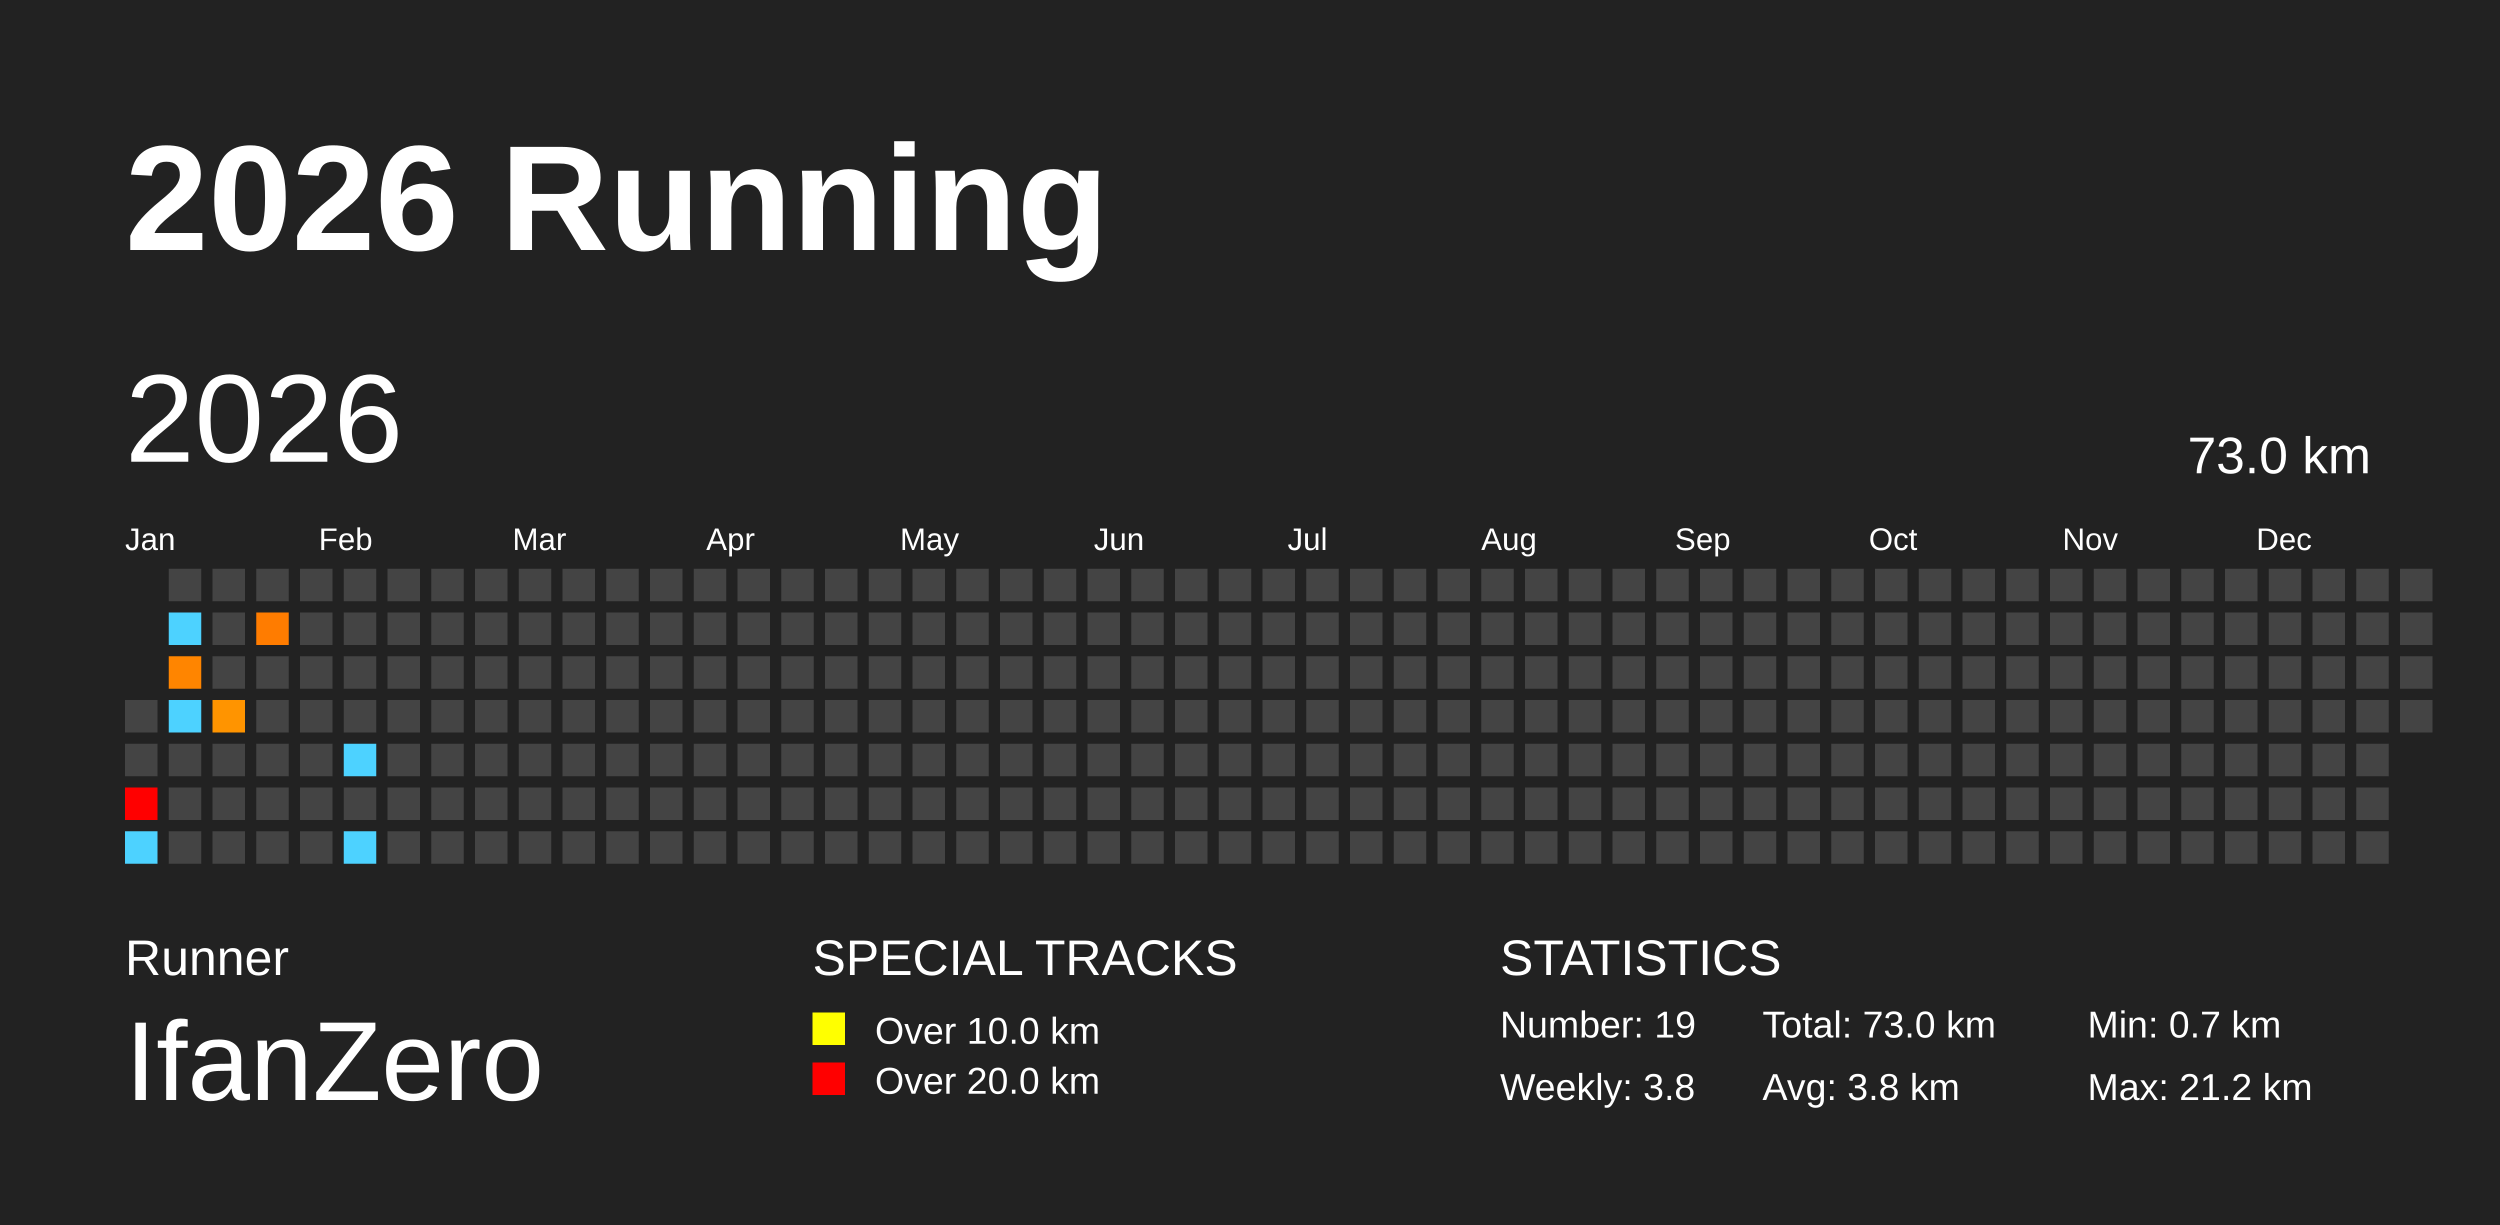
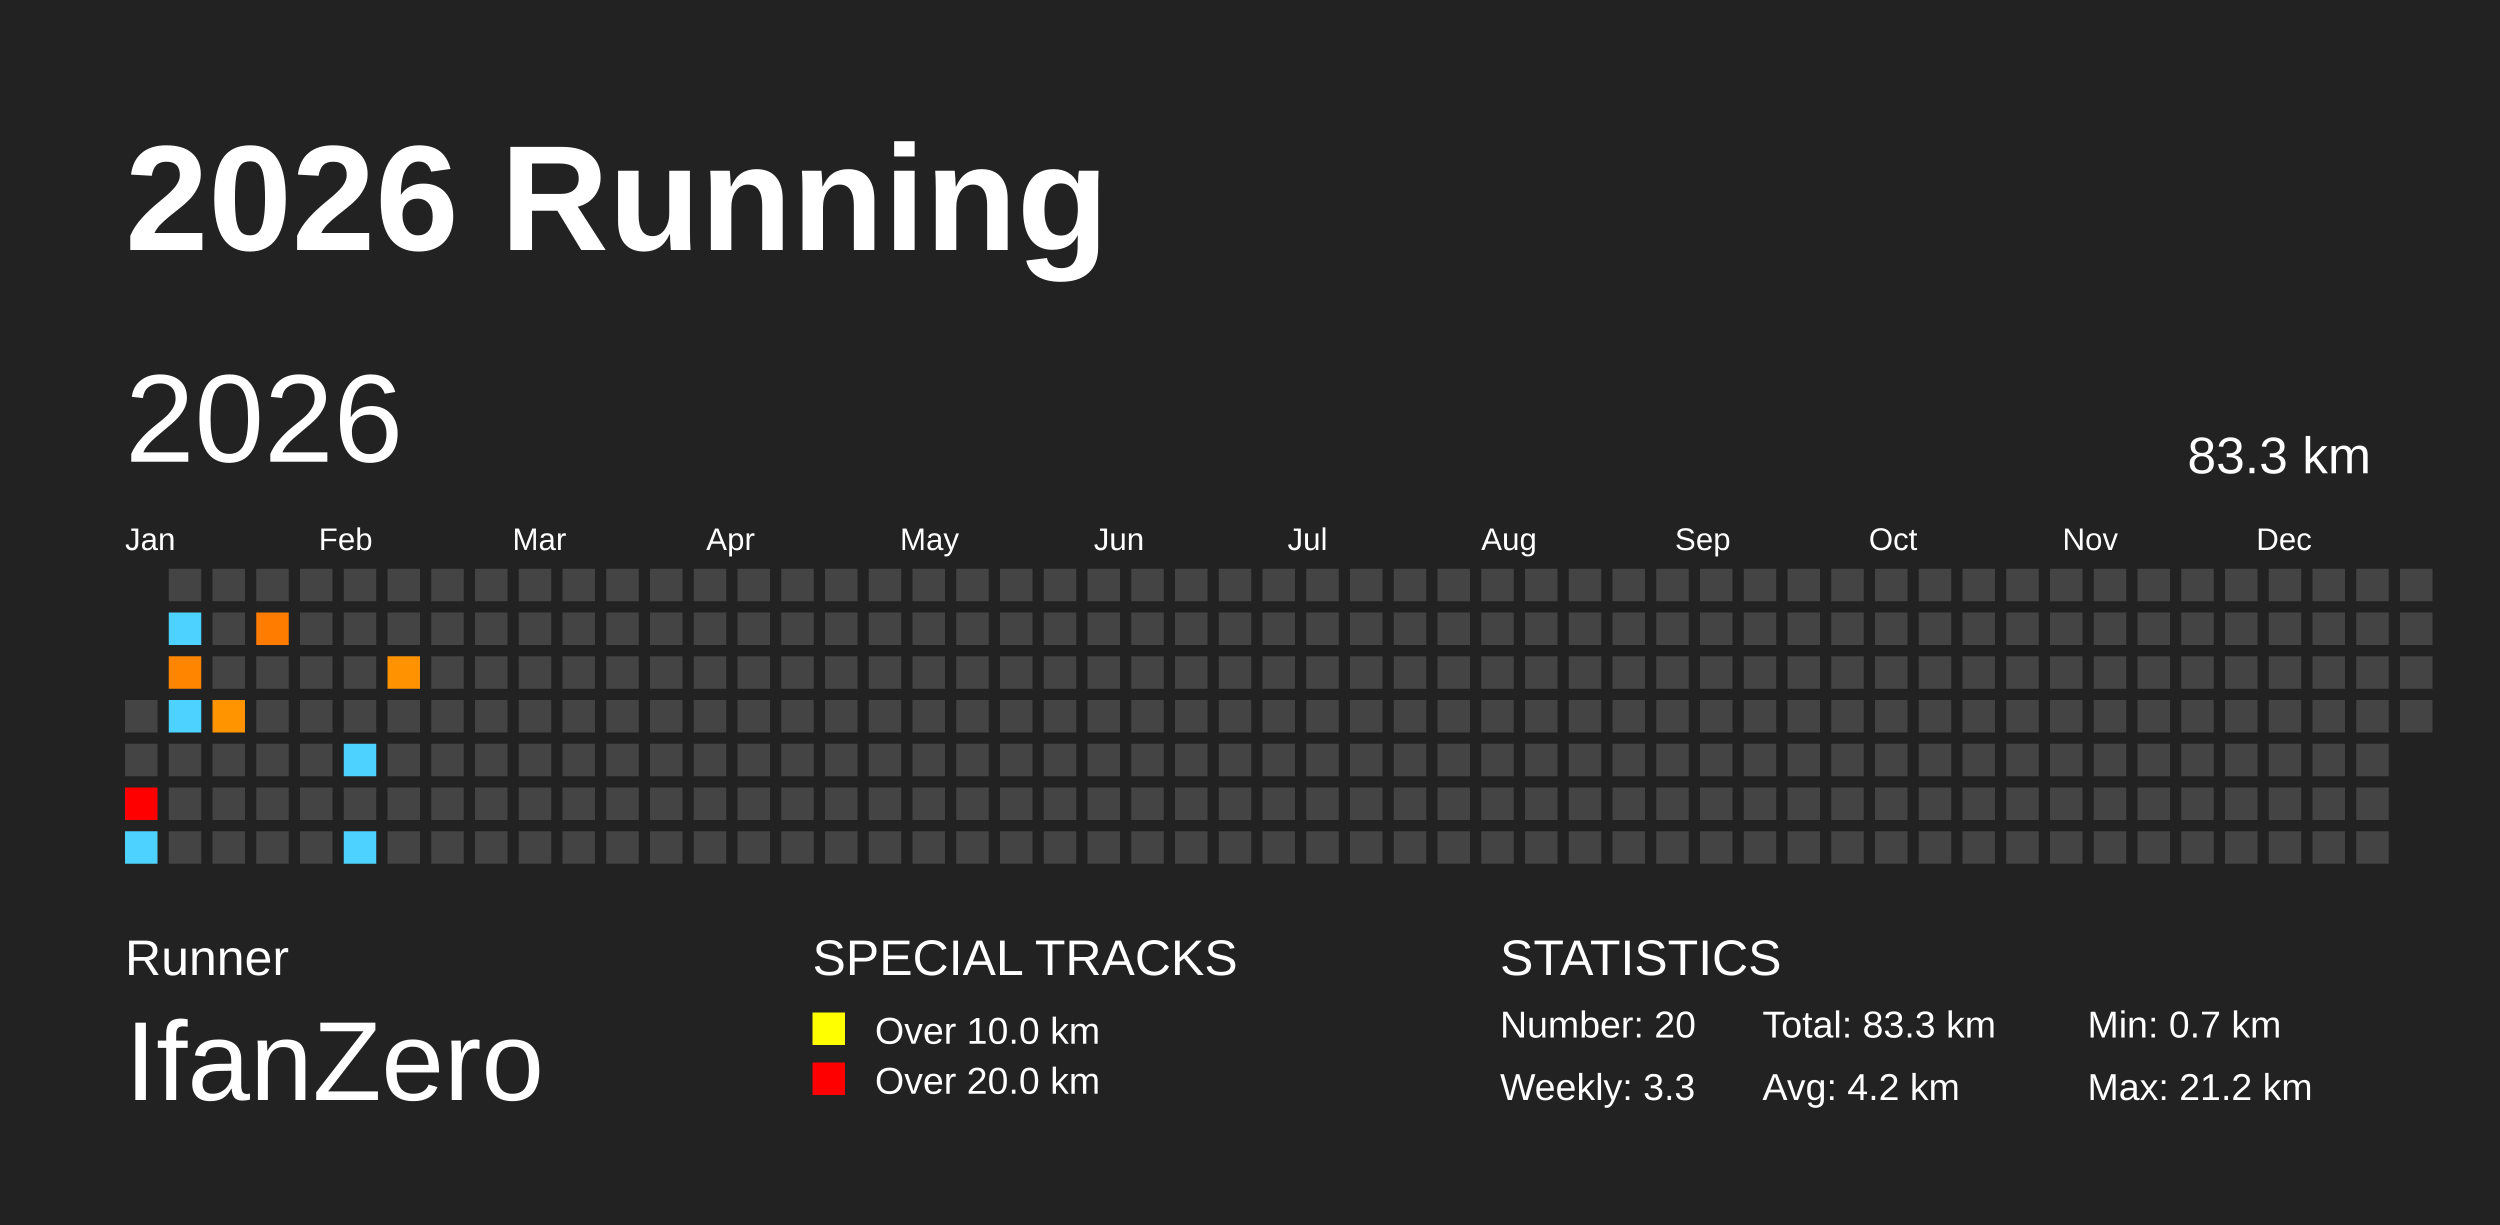
<svg xmlns="http://www.w3.org/2000/svg" baseProfile="full" height="98mm" version="1.1" viewBox="0,0,200,98" width="200mm">
  <defs />
  <rect fill="#222222" height="98" width="200" x="0" y="0" />
  <text fill="#FFFFFF" style="font-size:12px; font-family:Arial; font-weight:bold;" x="10" y="20">2026 Running</text>
  <text fill="#FFFFFF" style="font-size:4px; font-family:Arial" x="10" y="78">Runner</text>
  <text fill="#FFFFFF" style="font-size:9px; font-family:Arial" x="10" y="88">IfanZero</text>
  <text fill="#FFFFFF" style="font-size:4px; font-family:Arial" x="65" y="78">SPECIAL TRACKS</text>
  <rect fill="yellow" height="2.6" width="2.6" x="65" y="81" />
  <text fill="#FFFFFF" style="font-size:3px; font-family:Arial" x="70" y="83.5">Over 10.0 km</text>
  <rect fill="red" height="2.6" width="2.6" x="65" y="85" />
  <text fill="#FFFFFF" style="font-size:3px; font-family:Arial" x="70" y="87.5">Over 20.0 km</text>
  <text fill="#FFFFFF" style="font-size:4px; font-family:Arial" x="120" y="78">STATISTICS</text>
-   <text fill="#FFFFFF" style="font-size:3px; font-family:Arial" x="120" y="83">Number: 19</text>
-   <text fill="#FFFFFF" style="font-size:3px; font-family:Arial" x="120" y="88">Weekly: 3.8</text>
-   <text fill="#FFFFFF" style="font-size:3px; font-family:Arial" x="141" y="83">Total: 73.0 km</text>
-   <text fill="#FFFFFF" style="font-size:3px; font-family:Arial" x="141" y="88">Avg: 3.8 km</text>
+   <text fill="#FFFFFF" style="font-size:3px; font-family:Arial" x="120" y="83">Number: 20</text>
+   <text fill="#FFFFFF" style="font-size:3px; font-family:Arial" x="120" y="88">Weekly: 3.3</text>
+   <text fill="#FFFFFF" style="font-size:3px; font-family:Arial" x="141" y="83">Total: 83.3 km</text>
+   <text fill="#FFFFFF" style="font-size:3px; font-family:Arial" x="141" y="88">Avg: 4.2 km</text>
  <text fill="#FFFFFF" style="font-size:3px; font-family:Arial" x="167" y="83">Min: 0.7 km</text>
  <text fill="#FFFFFF" style="font-size:3px; font-family:Arial" x="167" y="88">Max: 21.2 km</text>
  <text dominant-baseline="hanging" fill="#FFFFFF" style="font-size:10.0px; font-family:Arial;" x="10" y="30">2026</text>
-   <text dominant-baseline="hanging" fill="#FFFFFF" style="font-size:4.125px; font-family:Arial;" x="175" y="35">73.0 km</text>
+   <text dominant-baseline="hanging" fill="#FFFFFF" style="font-size:4.125px; font-family:Arial;" x="175" y="35">83.3 km</text>
  <text fill="#FFFFFF" style="font-size:2.5px; font-family:Arial" x="10.0" y="44">Jan</text>
  <text fill="#FFFFFF" style="font-size:2.5px; font-family:Arial" x="25.5" y="44">Feb</text>
  <text fill="#FFFFFF" style="font-size:2.5px; font-family:Arial" x="41.0" y="44">Mar</text>
  <text fill="#FFFFFF" style="font-size:2.5px; font-family:Arial" x="56.5" y="44">Apr</text>
  <text fill="#FFFFFF" style="font-size:2.5px; font-family:Arial" x="72.0" y="44">May</text>
  <text fill="#FFFFFF" style="font-size:2.5px; font-family:Arial" x="87.5" y="44">Jun</text>
  <text fill="#FFFFFF" style="font-size:2.5px; font-family:Arial" x="103.0" y="44">Jul</text>
  <text fill="#FFFFFF" style="font-size:2.5px; font-family:Arial" x="118.5" y="44">Aug</text>
  <text fill="#FFFFFF" style="font-size:2.5px; font-family:Arial" x="134.0" y="44">Sep</text>
  <text fill="#FFFFFF" style="font-size:2.5px; font-family:Arial" x="149.5" y="44">Oct</text>
  <text fill="#FFFFFF" style="font-size:2.5px; font-family:Arial" x="165.0" y="44">Nov</text>
  <text fill="#FFFFFF" style="font-size:2.5px; font-family:Arial" x="180.5" y="44">Dec</text>
  <rect fill="#444444" height="2.6" width="2.6" x="10.0" y="56.0" />
  <rect fill="#444444" height="2.6" width="2.6" x="10.0" y="59.5" />
  <rect fill="red" height="2.6" width="2.6" x="10.0" y="63.0" />
  <rect fill="#4dd2ff" height="2.6" width="2.6" x="10.0" y="66.5" />
  <rect fill="#444444" height="2.6" width="2.6" x="13.5" y="45.5" />
  <rect fill="#4dd2ff" height="2.6" width="2.6" x="13.5" y="49.0" />
  <rect fill="#ff8500" height="2.6" width="2.6" x="13.5" y="52.5" />
  <rect fill="#4dd2ff" height="2.6" width="2.6" x="13.5" y="56.0" />
  <rect fill="#444444" height="2.6" width="2.6" x="13.5" y="59.5" />
  <rect fill="#444444" height="2.6" width="2.6" x="13.5" y="63.0" />
  <rect fill="#444444" height="2.6" width="2.6" x="13.5" y="66.5" />
  <rect fill="#444444" height="2.6" width="2.6" x="17.0" y="45.5" />
  <rect fill="#444444" height="2.6" width="2.6" x="17.0" y="49.0" />
  <rect fill="#444444" height="2.6" width="2.6" x="17.0" y="52.5" />
  <rect fill="#ff9400" height="2.6" width="2.6" x="17.0" y="56.0" />
  <rect fill="#444444" height="2.6" width="2.6" x="17.0" y="59.5" />
  <rect fill="#444444" height="2.6" width="2.6" x="17.0" y="63.0" />
  <rect fill="#444444" height="2.6" width="2.6" x="17.0" y="66.5" />
  <rect fill="#444444" height="2.6" width="2.6" x="20.5" y="45.5" />
  <rect fill="#ff7c00" height="2.6" width="2.6" x="20.5" y="49.0" />
  <rect fill="#444444" height="2.6" width="2.6" x="20.5" y="52.5" />
  <rect fill="#444444" height="2.6" width="2.6" x="20.5" y="56.0" />
  <rect fill="#444444" height="2.6" width="2.6" x="20.5" y="59.5" />
  <rect fill="#444444" height="2.6" width="2.6" x="20.5" y="63.0" />
  <rect fill="#444444" height="2.6" width="2.6" x="20.5" y="66.5" />
  <rect fill="#444444" height="2.6" width="2.6" x="24.0" y="45.5" />
  <rect fill="#444444" height="2.6" width="2.6" x="24.0" y="49.0" />
  <rect fill="#444444" height="2.6" width="2.6" x="24.0" y="52.5" />
  <rect fill="#444444" height="2.6" width="2.6" x="24.0" y="56.0" />
  <rect fill="#444444" height="2.6" width="2.6" x="24.0" y="59.5" />
  <rect fill="#444444" height="2.6" width="2.6" x="24.0" y="63.0" />
  <rect fill="#444444" height="2.6" width="2.6" x="24.0" y="66.5" />
  <rect fill="#444444" height="2.6" width="2.6" x="27.5" y="45.5" />
  <rect fill="#444444" height="2.6" width="2.6" x="27.5" y="49.0" />
  <rect fill="#444444" height="2.6" width="2.6" x="27.5" y="52.5" />
  <rect fill="#444444" height="2.6" width="2.6" x="27.5" y="56.0" />
  <rect fill="#4dd2ff" height="2.6" width="2.6" x="27.5" y="59.5" />
  <rect fill="#444444" height="2.6" width="2.6" x="27.5" y="63.0" />
  <rect fill="#4dd2ff" height="2.6" width="2.6" x="27.5" y="66.5" />
  <rect fill="#444444" height="2.6" width="2.6" x="31.0" y="45.5" />
  <rect fill="#444444" height="2.6" width="2.6" x="31.0" y="49.0" />
-   <rect fill="#444444" height="2.6" width="2.6" x="31.0" y="52.5" />
+   <rect fill="#ff9200" height="2.6" width="2.6" x="31.0" y="52.5" />
  <rect fill="#444444" height="2.6" width="2.6" x="31.0" y="56.0" />
  <rect fill="#444444" height="2.6" width="2.6" x="31.0" y="59.5" />
  <rect fill="#444444" height="2.6" width="2.6" x="31.0" y="63.0" />
  <rect fill="#444444" height="2.6" width="2.6" x="31.0" y="66.5" />
  <rect fill="#444444" height="2.6" width="2.6" x="34.5" y="45.5" />
  <rect fill="#444444" height="2.6" width="2.6" x="34.5" y="49.0" />
  <rect fill="#444444" height="2.6" width="2.6" x="34.5" y="52.5" />
  <rect fill="#444444" height="2.6" width="2.6" x="34.5" y="56.0" />
  <rect fill="#444444" height="2.6" width="2.6" x="34.5" y="59.5" />
  <rect fill="#444444" height="2.6" width="2.6" x="34.5" y="63.0" />
  <rect fill="#444444" height="2.6" width="2.6" x="34.5" y="66.5" />
  <rect fill="#444444" height="2.6" width="2.6" x="38.0" y="45.5" />
  <rect fill="#444444" height="2.6" width="2.6" x="38.0" y="49.0" />
  <rect fill="#444444" height="2.6" width="2.6" x="38.0" y="52.5" />
  <rect fill="#444444" height="2.6" width="2.6" x="38.0" y="56.0" />
  <rect fill="#444444" height="2.6" width="2.6" x="38.0" y="59.5" />
  <rect fill="#444444" height="2.6" width="2.6" x="38.0" y="63.0" />
  <rect fill="#444444" height="2.6" width="2.6" x="38.0" y="66.5" />
  <rect fill="#444444" height="2.6" width="2.6" x="41.5" y="45.5" />
  <rect fill="#444444" height="2.6" width="2.6" x="41.5" y="49.0" />
  <rect fill="#444444" height="2.6" width="2.6" x="41.5" y="52.5" />
  <rect fill="#444444" height="2.6" width="2.6" x="41.5" y="56.0" />
  <rect fill="#444444" height="2.6" width="2.6" x="41.5" y="59.5" />
  <rect fill="#444444" height="2.6" width="2.6" x="41.5" y="63.0" />
  <rect fill="#444444" height="2.6" width="2.6" x="41.5" y="66.5" />
  <rect fill="#444444" height="2.6" width="2.6" x="45.0" y="45.5" />
  <rect fill="#444444" height="2.6" width="2.6" x="45.0" y="49.0" />
  <rect fill="#444444" height="2.6" width="2.6" x="45.0" y="52.5" />
  <rect fill="#444444" height="2.6" width="2.6" x="45.0" y="56.0" />
  <rect fill="#444444" height="2.6" width="2.6" x="45.0" y="59.5" />
  <rect fill="#444444" height="2.6" width="2.6" x="45.0" y="63.0" />
  <rect fill="#444444" height="2.6" width="2.6" x="45.0" y="66.5" />
  <rect fill="#444444" height="2.6" width="2.6" x="48.5" y="45.5" />
  <rect fill="#444444" height="2.6" width="2.6" x="48.5" y="49.0" />
  <rect fill="#444444" height="2.6" width="2.6" x="48.5" y="52.5" />
  <rect fill="#444444" height="2.6" width="2.6" x="48.5" y="56.0" />
  <rect fill="#444444" height="2.6" width="2.6" x="48.5" y="59.5" />
  <rect fill="#444444" height="2.6" width="2.6" x="48.5" y="63.0" />
  <rect fill="#444444" height="2.6" width="2.6" x="48.5" y="66.5" />
  <rect fill="#444444" height="2.6" width="2.6" x="52.0" y="45.5" />
  <rect fill="#444444" height="2.6" width="2.6" x="52.0" y="49.0" />
  <rect fill="#444444" height="2.6" width="2.6" x="52.0" y="52.5" />
  <rect fill="#444444" height="2.6" width="2.6" x="52.0" y="56.0" />
  <rect fill="#444444" height="2.6" width="2.6" x="52.0" y="59.5" />
  <rect fill="#444444" height="2.6" width="2.6" x="52.0" y="63.0" />
  <rect fill="#444444" height="2.6" width="2.6" x="52.0" y="66.5" />
  <rect fill="#444444" height="2.6" width="2.6" x="55.5" y="45.5" />
  <rect fill="#444444" height="2.6" width="2.6" x="55.5" y="49.0" />
  <rect fill="#444444" height="2.6" width="2.6" x="55.5" y="52.5" />
  <rect fill="#444444" height="2.6" width="2.6" x="55.5" y="56.0" />
  <rect fill="#444444" height="2.6" width="2.6" x="55.5" y="59.5" />
  <rect fill="#444444" height="2.6" width="2.6" x="55.5" y="63.0" />
  <rect fill="#444444" height="2.6" width="2.6" x="55.5" y="66.5" />
  <rect fill="#444444" height="2.6" width="2.6" x="59.0" y="45.5" />
  <rect fill="#444444" height="2.6" width="2.6" x="59.0" y="49.0" />
  <rect fill="#444444" height="2.6" width="2.6" x="59.0" y="52.5" />
  <rect fill="#444444" height="2.6" width="2.6" x="59.0" y="56.0" />
  <rect fill="#444444" height="2.6" width="2.6" x="59.0" y="59.5" />
  <rect fill="#444444" height="2.6" width="2.6" x="59.0" y="63.0" />
  <rect fill="#444444" height="2.6" width="2.6" x="59.0" y="66.5" />
  <rect fill="#444444" height="2.6" width="2.6" x="62.5" y="45.5" />
  <rect fill="#444444" height="2.6" width="2.6" x="62.5" y="49.0" />
  <rect fill="#444444" height="2.6" width="2.6" x="62.5" y="52.5" />
  <rect fill="#444444" height="2.6" width="2.6" x="62.5" y="56.0" />
  <rect fill="#444444" height="2.6" width="2.6" x="62.5" y="59.5" />
  <rect fill="#444444" height="2.6" width="2.6" x="62.5" y="63.0" />
  <rect fill="#444444" height="2.6" width="2.6" x="62.5" y="66.5" />
  <rect fill="#444444" height="2.6" width="2.6" x="66.0" y="45.5" />
  <rect fill="#444444" height="2.6" width="2.6" x="66.0" y="49.0" />
  <rect fill="#444444" height="2.6" width="2.6" x="66.0" y="52.5" />
  <rect fill="#444444" height="2.6" width="2.6" x="66.0" y="56.0" />
  <rect fill="#444444" height="2.6" width="2.6" x="66.0" y="59.5" />
  <rect fill="#444444" height="2.6" width="2.6" x="66.0" y="63.0" />
  <rect fill="#444444" height="2.6" width="2.6" x="66.0" y="66.5" />
  <rect fill="#444444" height="2.6" width="2.6" x="69.5" y="45.5" />
  <rect fill="#444444" height="2.6" width="2.6" x="69.5" y="49.0" />
  <rect fill="#444444" height="2.6" width="2.6" x="69.5" y="52.5" />
  <rect fill="#444444" height="2.6" width="2.6" x="69.5" y="56.0" />
  <rect fill="#444444" height="2.6" width="2.6" x="69.5" y="59.5" />
  <rect fill="#444444" height="2.6" width="2.6" x="69.5" y="63.0" />
  <rect fill="#444444" height="2.6" width="2.6" x="69.5" y="66.5" />
  <rect fill="#444444" height="2.6" width="2.6" x="73.0" y="45.5" />
  <rect fill="#444444" height="2.6" width="2.6" x="73.0" y="49.0" />
  <rect fill="#444444" height="2.6" width="2.6" x="73.0" y="52.5" />
  <rect fill="#444444" height="2.6" width="2.6" x="73.0" y="56.0" />
  <rect fill="#444444" height="2.6" width="2.6" x="73.0" y="59.5" />
  <rect fill="#444444" height="2.6" width="2.6" x="73.0" y="63.0" />
  <rect fill="#444444" height="2.6" width="2.6" x="73.0" y="66.5" />
  <rect fill="#444444" height="2.6" width="2.6" x="76.5" y="45.5" />
  <rect fill="#444444" height="2.6" width="2.6" x="76.5" y="49.0" />
  <rect fill="#444444" height="2.6" width="2.6" x="76.5" y="52.5" />
  <rect fill="#444444" height="2.6" width="2.6" x="76.5" y="56.0" />
  <rect fill="#444444" height="2.6" width="2.6" x="76.5" y="59.5" />
  <rect fill="#444444" height="2.6" width="2.6" x="76.5" y="63.0" />
  <rect fill="#444444" height="2.6" width="2.6" x="76.5" y="66.5" />
  <rect fill="#444444" height="2.6" width="2.6" x="80.0" y="45.5" />
  <rect fill="#444444" height="2.6" width="2.6" x="80.0" y="49.0" />
  <rect fill="#444444" height="2.6" width="2.6" x="80.0" y="52.5" />
  <rect fill="#444444" height="2.6" width="2.6" x="80.0" y="56.0" />
  <rect fill="#444444" height="2.6" width="2.6" x="80.0" y="59.5" />
  <rect fill="#444444" height="2.6" width="2.6" x="80.0" y="63.0" />
  <rect fill="#444444" height="2.6" width="2.6" x="80.0" y="66.5" />
  <rect fill="#444444" height="2.6" width="2.6" x="83.5" y="45.5" />
  <rect fill="#444444" height="2.6" width="2.6" x="83.5" y="49.0" />
  <rect fill="#444444" height="2.6" width="2.6" x="83.5" y="52.5" />
  <rect fill="#444444" height="2.6" width="2.6" x="83.5" y="56.0" />
  <rect fill="#444444" height="2.6" width="2.6" x="83.5" y="59.5" />
  <rect fill="#444444" height="2.6" width="2.6" x="83.5" y="63.0" />
  <rect fill="#444444" height="2.6" width="2.6" x="83.5" y="66.5" />
  <rect fill="#444444" height="2.6" width="2.6" x="87.0" y="45.5" />
  <rect fill="#444444" height="2.6" width="2.6" x="87.0" y="49.0" />
  <rect fill="#444444" height="2.6" width="2.6" x="87.0" y="52.5" />
  <rect fill="#444444" height="2.6" width="2.6" x="87.0" y="56.0" />
  <rect fill="#444444" height="2.6" width="2.6" x="87.0" y="59.5" />
  <rect fill="#444444" height="2.6" width="2.6" x="87.0" y="63.0" />
  <rect fill="#444444" height="2.6" width="2.6" x="87.0" y="66.5" />
  <rect fill="#444444" height="2.6" width="2.6" x="90.5" y="45.5" />
  <rect fill="#444444" height="2.6" width="2.6" x="90.5" y="49.0" />
  <rect fill="#444444" height="2.6" width="2.6" x="90.5" y="52.5" />
  <rect fill="#444444" height="2.6" width="2.6" x="90.5" y="56.0" />
  <rect fill="#444444" height="2.6" width="2.6" x="90.5" y="59.5" />
  <rect fill="#444444" height="2.6" width="2.6" x="90.5" y="63.0" />
  <rect fill="#444444" height="2.6" width="2.6" x="90.5" y="66.5" />
  <rect fill="#444444" height="2.6" width="2.6" x="94.0" y="45.5" />
  <rect fill="#444444" height="2.6" width="2.6" x="94.0" y="49.0" />
  <rect fill="#444444" height="2.6" width="2.6" x="94.0" y="52.5" />
  <rect fill="#444444" height="2.6" width="2.6" x="94.0" y="56.0" />
  <rect fill="#444444" height="2.6" width="2.6" x="94.0" y="59.5" />
  <rect fill="#444444" height="2.6" width="2.6" x="94.0" y="63.0" />
  <rect fill="#444444" height="2.6" width="2.6" x="94.0" y="66.5" />
  <rect fill="#444444" height="2.6" width="2.6" x="97.5" y="45.5" />
  <rect fill="#444444" height="2.6" width="2.6" x="97.5" y="49.0" />
  <rect fill="#444444" height="2.6" width="2.6" x="97.5" y="52.5" />
  <rect fill="#444444" height="2.6" width="2.6" x="97.5" y="56.0" />
  <rect fill="#444444" height="2.6" width="2.6" x="97.5" y="59.5" />
  <rect fill="#444444" height="2.6" width="2.6" x="97.5" y="63.0" />
  <rect fill="#444444" height="2.6" width="2.6" x="97.5" y="66.5" />
  <rect fill="#444444" height="2.6" width="2.6" x="101.0" y="45.5" />
  <rect fill="#444444" height="2.6" width="2.6" x="101.0" y="49.0" />
  <rect fill="#444444" height="2.6" width="2.6" x="101.0" y="52.5" />
  <rect fill="#444444" height="2.6" width="2.6" x="101.0" y="56.0" />
  <rect fill="#444444" height="2.6" width="2.6" x="101.0" y="59.5" />
  <rect fill="#444444" height="2.6" width="2.6" x="101.0" y="63.0" />
  <rect fill="#444444" height="2.6" width="2.6" x="101.0" y="66.5" />
  <rect fill="#444444" height="2.6" width="2.6" x="104.5" y="45.5" />
  <rect fill="#444444" height="2.6" width="2.6" x="104.5" y="49.0" />
  <rect fill="#444444" height="2.6" width="2.6" x="104.5" y="52.5" />
  <rect fill="#444444" height="2.6" width="2.6" x="104.5" y="56.0" />
  <rect fill="#444444" height="2.6" width="2.6" x="104.5" y="59.5" />
  <rect fill="#444444" height="2.6" width="2.6" x="104.5" y="63.0" />
  <rect fill="#444444" height="2.6" width="2.6" x="104.5" y="66.5" />
  <rect fill="#444444" height="2.6" width="2.6" x="108.0" y="45.5" />
  <rect fill="#444444" height="2.6" width="2.6" x="108.0" y="49.0" />
  <rect fill="#444444" height="2.6" width="2.6" x="108.0" y="52.5" />
  <rect fill="#444444" height="2.6" width="2.6" x="108.0" y="56.0" />
  <rect fill="#444444" height="2.6" width="2.6" x="108.0" y="59.5" />
  <rect fill="#444444" height="2.6" width="2.6" x="108.0" y="63.0" />
  <rect fill="#444444" height="2.6" width="2.6" x="108.0" y="66.5" />
  <rect fill="#444444" height="2.6" width="2.6" x="111.5" y="45.5" />
  <rect fill="#444444" height="2.6" width="2.6" x="111.5" y="49.0" />
  <rect fill="#444444" height="2.6" width="2.6" x="111.5" y="52.5" />
  <rect fill="#444444" height="2.6" width="2.6" x="111.5" y="56.0" />
  <rect fill="#444444" height="2.6" width="2.6" x="111.5" y="59.5" />
  <rect fill="#444444" height="2.6" width="2.6" x="111.5" y="63.0" />
  <rect fill="#444444" height="2.6" width="2.6" x="111.5" y="66.5" />
  <rect fill="#444444" height="2.6" width="2.6" x="115.0" y="45.5" />
  <rect fill="#444444" height="2.6" width="2.6" x="115.0" y="49.0" />
  <rect fill="#444444" height="2.6" width="2.6" x="115.0" y="52.5" />
  <rect fill="#444444" height="2.6" width="2.6" x="115.0" y="56.0" />
  <rect fill="#444444" height="2.6" width="2.6" x="115.0" y="59.5" />
  <rect fill="#444444" height="2.6" width="2.6" x="115.0" y="63.0" />
  <rect fill="#444444" height="2.6" width="2.6" x="115.0" y="66.5" />
  <rect fill="#444444" height="2.6" width="2.6" x="118.5" y="45.5" />
  <rect fill="#444444" height="2.6" width="2.6" x="118.5" y="49.0" />
  <rect fill="#444444" height="2.6" width="2.6" x="118.5" y="52.5" />
  <rect fill="#444444" height="2.6" width="2.6" x="118.5" y="56.0" />
  <rect fill="#444444" height="2.6" width="2.6" x="118.5" y="59.5" />
  <rect fill="#444444" height="2.6" width="2.6" x="118.5" y="63.0" />
  <rect fill="#444444" height="2.6" width="2.6" x="118.5" y="66.5" />
  <rect fill="#444444" height="2.6" width="2.6" x="122.0" y="45.5" />
  <rect fill="#444444" height="2.6" width="2.6" x="122.0" y="49.0" />
  <rect fill="#444444" height="2.6" width="2.6" x="122.0" y="52.5" />
  <rect fill="#444444" height="2.6" width="2.6" x="122.0" y="56.0" />
  <rect fill="#444444" height="2.6" width="2.6" x="122.0" y="59.5" />
  <rect fill="#444444" height="2.6" width="2.6" x="122.0" y="63.0" />
  <rect fill="#444444" height="2.6" width="2.6" x="122.0" y="66.5" />
  <rect fill="#444444" height="2.6" width="2.6" x="125.5" y="45.5" />
  <rect fill="#444444" height="2.6" width="2.6" x="125.5" y="49.0" />
  <rect fill="#444444" height="2.6" width="2.6" x="125.5" y="52.5" />
  <rect fill="#444444" height="2.6" width="2.6" x="125.5" y="56.0" />
  <rect fill="#444444" height="2.6" width="2.6" x="125.5" y="59.5" />
  <rect fill="#444444" height="2.6" width="2.6" x="125.5" y="63.0" />
  <rect fill="#444444" height="2.6" width="2.6" x="125.5" y="66.5" />
  <rect fill="#444444" height="2.6" width="2.6" x="129.0" y="45.5" />
  <rect fill="#444444" height="2.6" width="2.6" x="129.0" y="49.0" />
  <rect fill="#444444" height="2.6" width="2.6" x="129.0" y="52.5" />
  <rect fill="#444444" height="2.6" width="2.6" x="129.0" y="56.0" />
  <rect fill="#444444" height="2.6" width="2.6" x="129.0" y="59.5" />
  <rect fill="#444444" height="2.6" width="2.6" x="129.0" y="63.0" />
  <rect fill="#444444" height="2.6" width="2.6" x="129.0" y="66.5" />
  <rect fill="#444444" height="2.6" width="2.6" x="132.5" y="45.5" />
  <rect fill="#444444" height="2.6" width="2.6" x="132.5" y="49.0" />
  <rect fill="#444444" height="2.6" width="2.6" x="132.5" y="52.5" />
  <rect fill="#444444" height="2.6" width="2.6" x="132.5" y="56.0" />
  <rect fill="#444444" height="2.6" width="2.6" x="132.5" y="59.5" />
  <rect fill="#444444" height="2.6" width="2.6" x="132.5" y="63.0" />
  <rect fill="#444444" height="2.6" width="2.6" x="132.5" y="66.5" />
  <rect fill="#444444" height="2.6" width="2.6" x="136.0" y="45.5" />
  <rect fill="#444444" height="2.6" width="2.6" x="136.0" y="49.0" />
  <rect fill="#444444" height="2.6" width="2.6" x="136.0" y="52.5" />
  <rect fill="#444444" height="2.6" width="2.6" x="136.0" y="56.0" />
  <rect fill="#444444" height="2.6" width="2.6" x="136.0" y="59.5" />
  <rect fill="#444444" height="2.6" width="2.6" x="136.0" y="63.0" />
  <rect fill="#444444" height="2.6" width="2.6" x="136.0" y="66.5" />
  <rect fill="#444444" height="2.6" width="2.6" x="139.5" y="45.5" />
  <rect fill="#444444" height="2.6" width="2.6" x="139.5" y="49.0" />
  <rect fill="#444444" height="2.6" width="2.6" x="139.5" y="52.5" />
  <rect fill="#444444" height="2.6" width="2.6" x="139.5" y="56.0" />
  <rect fill="#444444" height="2.6" width="2.6" x="139.5" y="59.5" />
  <rect fill="#444444" height="2.6" width="2.6" x="139.5" y="63.0" />
  <rect fill="#444444" height="2.6" width="2.6" x="139.5" y="66.5" />
  <rect fill="#444444" height="2.6" width="2.6" x="143.0" y="45.5" />
  <rect fill="#444444" height="2.6" width="2.6" x="143.0" y="49.0" />
  <rect fill="#444444" height="2.6" width="2.6" x="143.0" y="52.5" />
  <rect fill="#444444" height="2.6" width="2.6" x="143.0" y="56.0" />
  <rect fill="#444444" height="2.6" width="2.6" x="143.0" y="59.5" />
  <rect fill="#444444" height="2.6" width="2.6" x="143.0" y="63.0" />
  <rect fill="#444444" height="2.6" width="2.6" x="143.0" y="66.5" />
  <rect fill="#444444" height="2.6" width="2.6" x="146.5" y="45.5" />
  <rect fill="#444444" height="2.6" width="2.6" x="146.5" y="49.0" />
  <rect fill="#444444" height="2.6" width="2.6" x="146.5" y="52.5" />
  <rect fill="#444444" height="2.6" width="2.6" x="146.5" y="56.0" />
  <rect fill="#444444" height="2.6" width="2.6" x="146.5" y="59.5" />
  <rect fill="#444444" height="2.6" width="2.6" x="146.5" y="63.0" />
  <rect fill="#444444" height="2.6" width="2.6" x="146.5" y="66.5" />
  <rect fill="#444444" height="2.6" width="2.6" x="150.0" y="45.5" />
  <rect fill="#444444" height="2.6" width="2.6" x="150.0" y="49.0" />
  <rect fill="#444444" height="2.6" width="2.6" x="150.0" y="52.5" />
  <rect fill="#444444" height="2.6" width="2.6" x="150.0" y="56.0" />
  <rect fill="#444444" height="2.6" width="2.6" x="150.0" y="59.5" />
  <rect fill="#444444" height="2.6" width="2.6" x="150.0" y="63.0" />
  <rect fill="#444444" height="2.6" width="2.6" x="150.0" y="66.5" />
  <rect fill="#444444" height="2.6" width="2.6" x="153.5" y="45.5" />
  <rect fill="#444444" height="2.6" width="2.6" x="153.5" y="49.0" />
  <rect fill="#444444" height="2.6" width="2.6" x="153.5" y="52.5" />
  <rect fill="#444444" height="2.6" width="2.6" x="153.5" y="56.0" />
  <rect fill="#444444" height="2.6" width="2.6" x="153.5" y="59.5" />
  <rect fill="#444444" height="2.6" width="2.6" x="153.5" y="63.0" />
  <rect fill="#444444" height="2.6" width="2.6" x="153.5" y="66.5" />
  <rect fill="#444444" height="2.6" width="2.6" x="157.0" y="45.5" />
  <rect fill="#444444" height="2.6" width="2.6" x="157.0" y="49.0" />
  <rect fill="#444444" height="2.6" width="2.6" x="157.0" y="52.5" />
  <rect fill="#444444" height="2.6" width="2.6" x="157.0" y="56.0" />
  <rect fill="#444444" height="2.6" width="2.6" x="157.0" y="59.5" />
  <rect fill="#444444" height="2.6" width="2.6" x="157.0" y="63.0" />
  <rect fill="#444444" height="2.6" width="2.6" x="157.0" y="66.5" />
  <rect fill="#444444" height="2.6" width="2.6" x="160.5" y="45.5" />
  <rect fill="#444444" height="2.6" width="2.6" x="160.5" y="49.0" />
  <rect fill="#444444" height="2.6" width="2.6" x="160.5" y="52.5" />
  <rect fill="#444444" height="2.6" width="2.6" x="160.5" y="56.0" />
  <rect fill="#444444" height="2.6" width="2.6" x="160.5" y="59.5" />
  <rect fill="#444444" height="2.6" width="2.6" x="160.5" y="63.0" />
  <rect fill="#444444" height="2.6" width="2.6" x="160.5" y="66.5" />
  <rect fill="#444444" height="2.6" width="2.6" x="164.0" y="45.5" />
  <rect fill="#444444" height="2.6" width="2.6" x="164.0" y="49.0" />
  <rect fill="#444444" height="2.6" width="2.6" x="164.0" y="52.5" />
  <rect fill="#444444" height="2.6" width="2.6" x="164.0" y="56.0" />
  <rect fill="#444444" height="2.6" width="2.6" x="164.0" y="59.5" />
  <rect fill="#444444" height="2.6" width="2.6" x="164.0" y="63.0" />
  <rect fill="#444444" height="2.6" width="2.6" x="164.0" y="66.5" />
  <rect fill="#444444" height="2.6" width="2.6" x="167.5" y="45.5" />
  <rect fill="#444444" height="2.6" width="2.6" x="167.5" y="49.0" />
  <rect fill="#444444" height="2.6" width="2.6" x="167.5" y="52.5" />
  <rect fill="#444444" height="2.6" width="2.6" x="167.5" y="56.0" />
  <rect fill="#444444" height="2.6" width="2.6" x="167.5" y="59.5" />
  <rect fill="#444444" height="2.6" width="2.6" x="167.5" y="63.0" />
  <rect fill="#444444" height="2.6" width="2.6" x="167.5" y="66.5" />
  <rect fill="#444444" height="2.6" width="2.6" x="171.0" y="45.5" />
  <rect fill="#444444" height="2.6" width="2.6" x="171.0" y="49.0" />
  <rect fill="#444444" height="2.6" width="2.6" x="171.0" y="52.5" />
  <rect fill="#444444" height="2.6" width="2.6" x="171.0" y="56.0" />
  <rect fill="#444444" height="2.6" width="2.6" x="171.0" y="59.5" />
  <rect fill="#444444" height="2.6" width="2.6" x="171.0" y="63.0" />
  <rect fill="#444444" height="2.6" width="2.6" x="171.0" y="66.5" />
  <rect fill="#444444" height="2.6" width="2.6" x="174.5" y="45.5" />
  <rect fill="#444444" height="2.6" width="2.6" x="174.5" y="49.0" />
  <rect fill="#444444" height="2.6" width="2.6" x="174.5" y="52.5" />
  <rect fill="#444444" height="2.6" width="2.6" x="174.5" y="56.0" />
  <rect fill="#444444" height="2.6" width="2.6" x="174.5" y="59.5" />
  <rect fill="#444444" height="2.6" width="2.6" x="174.5" y="63.0" />
  <rect fill="#444444" height="2.6" width="2.6" x="174.5" y="66.5" />
  <rect fill="#444444" height="2.6" width="2.6" x="178.0" y="45.5" />
  <rect fill="#444444" height="2.6" width="2.6" x="178.0" y="49.0" />
  <rect fill="#444444" height="2.6" width="2.6" x="178.0" y="52.5" />
  <rect fill="#444444" height="2.6" width="2.6" x="178.0" y="56.0" />
  <rect fill="#444444" height="2.6" width="2.6" x="178.0" y="59.5" />
  <rect fill="#444444" height="2.6" width="2.6" x="178.0" y="63.0" />
  <rect fill="#444444" height="2.6" width="2.6" x="178.0" y="66.5" />
  <rect fill="#444444" height="2.6" width="2.6" x="181.5" y="45.5" />
  <rect fill="#444444" height="2.6" width="2.6" x="181.5" y="49.0" />
  <rect fill="#444444" height="2.6" width="2.6" x="181.5" y="52.5" />
  <rect fill="#444444" height="2.6" width="2.6" x="181.5" y="56.0" />
  <rect fill="#444444" height="2.6" width="2.6" x="181.5" y="59.5" />
  <rect fill="#444444" height="2.6" width="2.6" x="181.5" y="63.0" />
  <rect fill="#444444" height="2.6" width="2.6" x="181.5" y="66.5" />
  <rect fill="#444444" height="2.6" width="2.6" x="185.0" y="45.5" />
  <rect fill="#444444" height="2.6" width="2.6" x="185.0" y="49.0" />
  <rect fill="#444444" height="2.6" width="2.6" x="185.0" y="52.5" />
  <rect fill="#444444" height="2.6" width="2.6" x="185.0" y="56.0" />
  <rect fill="#444444" height="2.6" width="2.6" x="185.0" y="59.5" />
  <rect fill="#444444" height="2.6" width="2.6" x="185.0" y="63.0" />
  <rect fill="#444444" height="2.6" width="2.6" x="185.0" y="66.5" />
  <rect fill="#444444" height="2.6" width="2.6" x="188.5" y="45.5" />
  <rect fill="#444444" height="2.6" width="2.6" x="188.5" y="49.0" />
  <rect fill="#444444" height="2.6" width="2.6" x="188.5" y="52.5" />
  <rect fill="#444444" height="2.6" width="2.6" x="188.5" y="56.0" />
  <rect fill="#444444" height="2.6" width="2.6" x="188.5" y="59.5" />
  <rect fill="#444444" height="2.6" width="2.6" x="188.5" y="63.0" />
  <rect fill="#444444" height="2.6" width="2.6" x="188.5" y="66.5" />
  <rect fill="#444444" height="2.6" width="2.6" x="192.0" y="45.5" />
  <rect fill="#444444" height="2.6" width="2.6" x="192.0" y="49.0" />
  <rect fill="#444444" height="2.6" width="2.6" x="192.0" y="52.5" />
  <rect fill="#444444" height="2.6" width="2.6" x="192.0" y="56.0" />
</svg>
